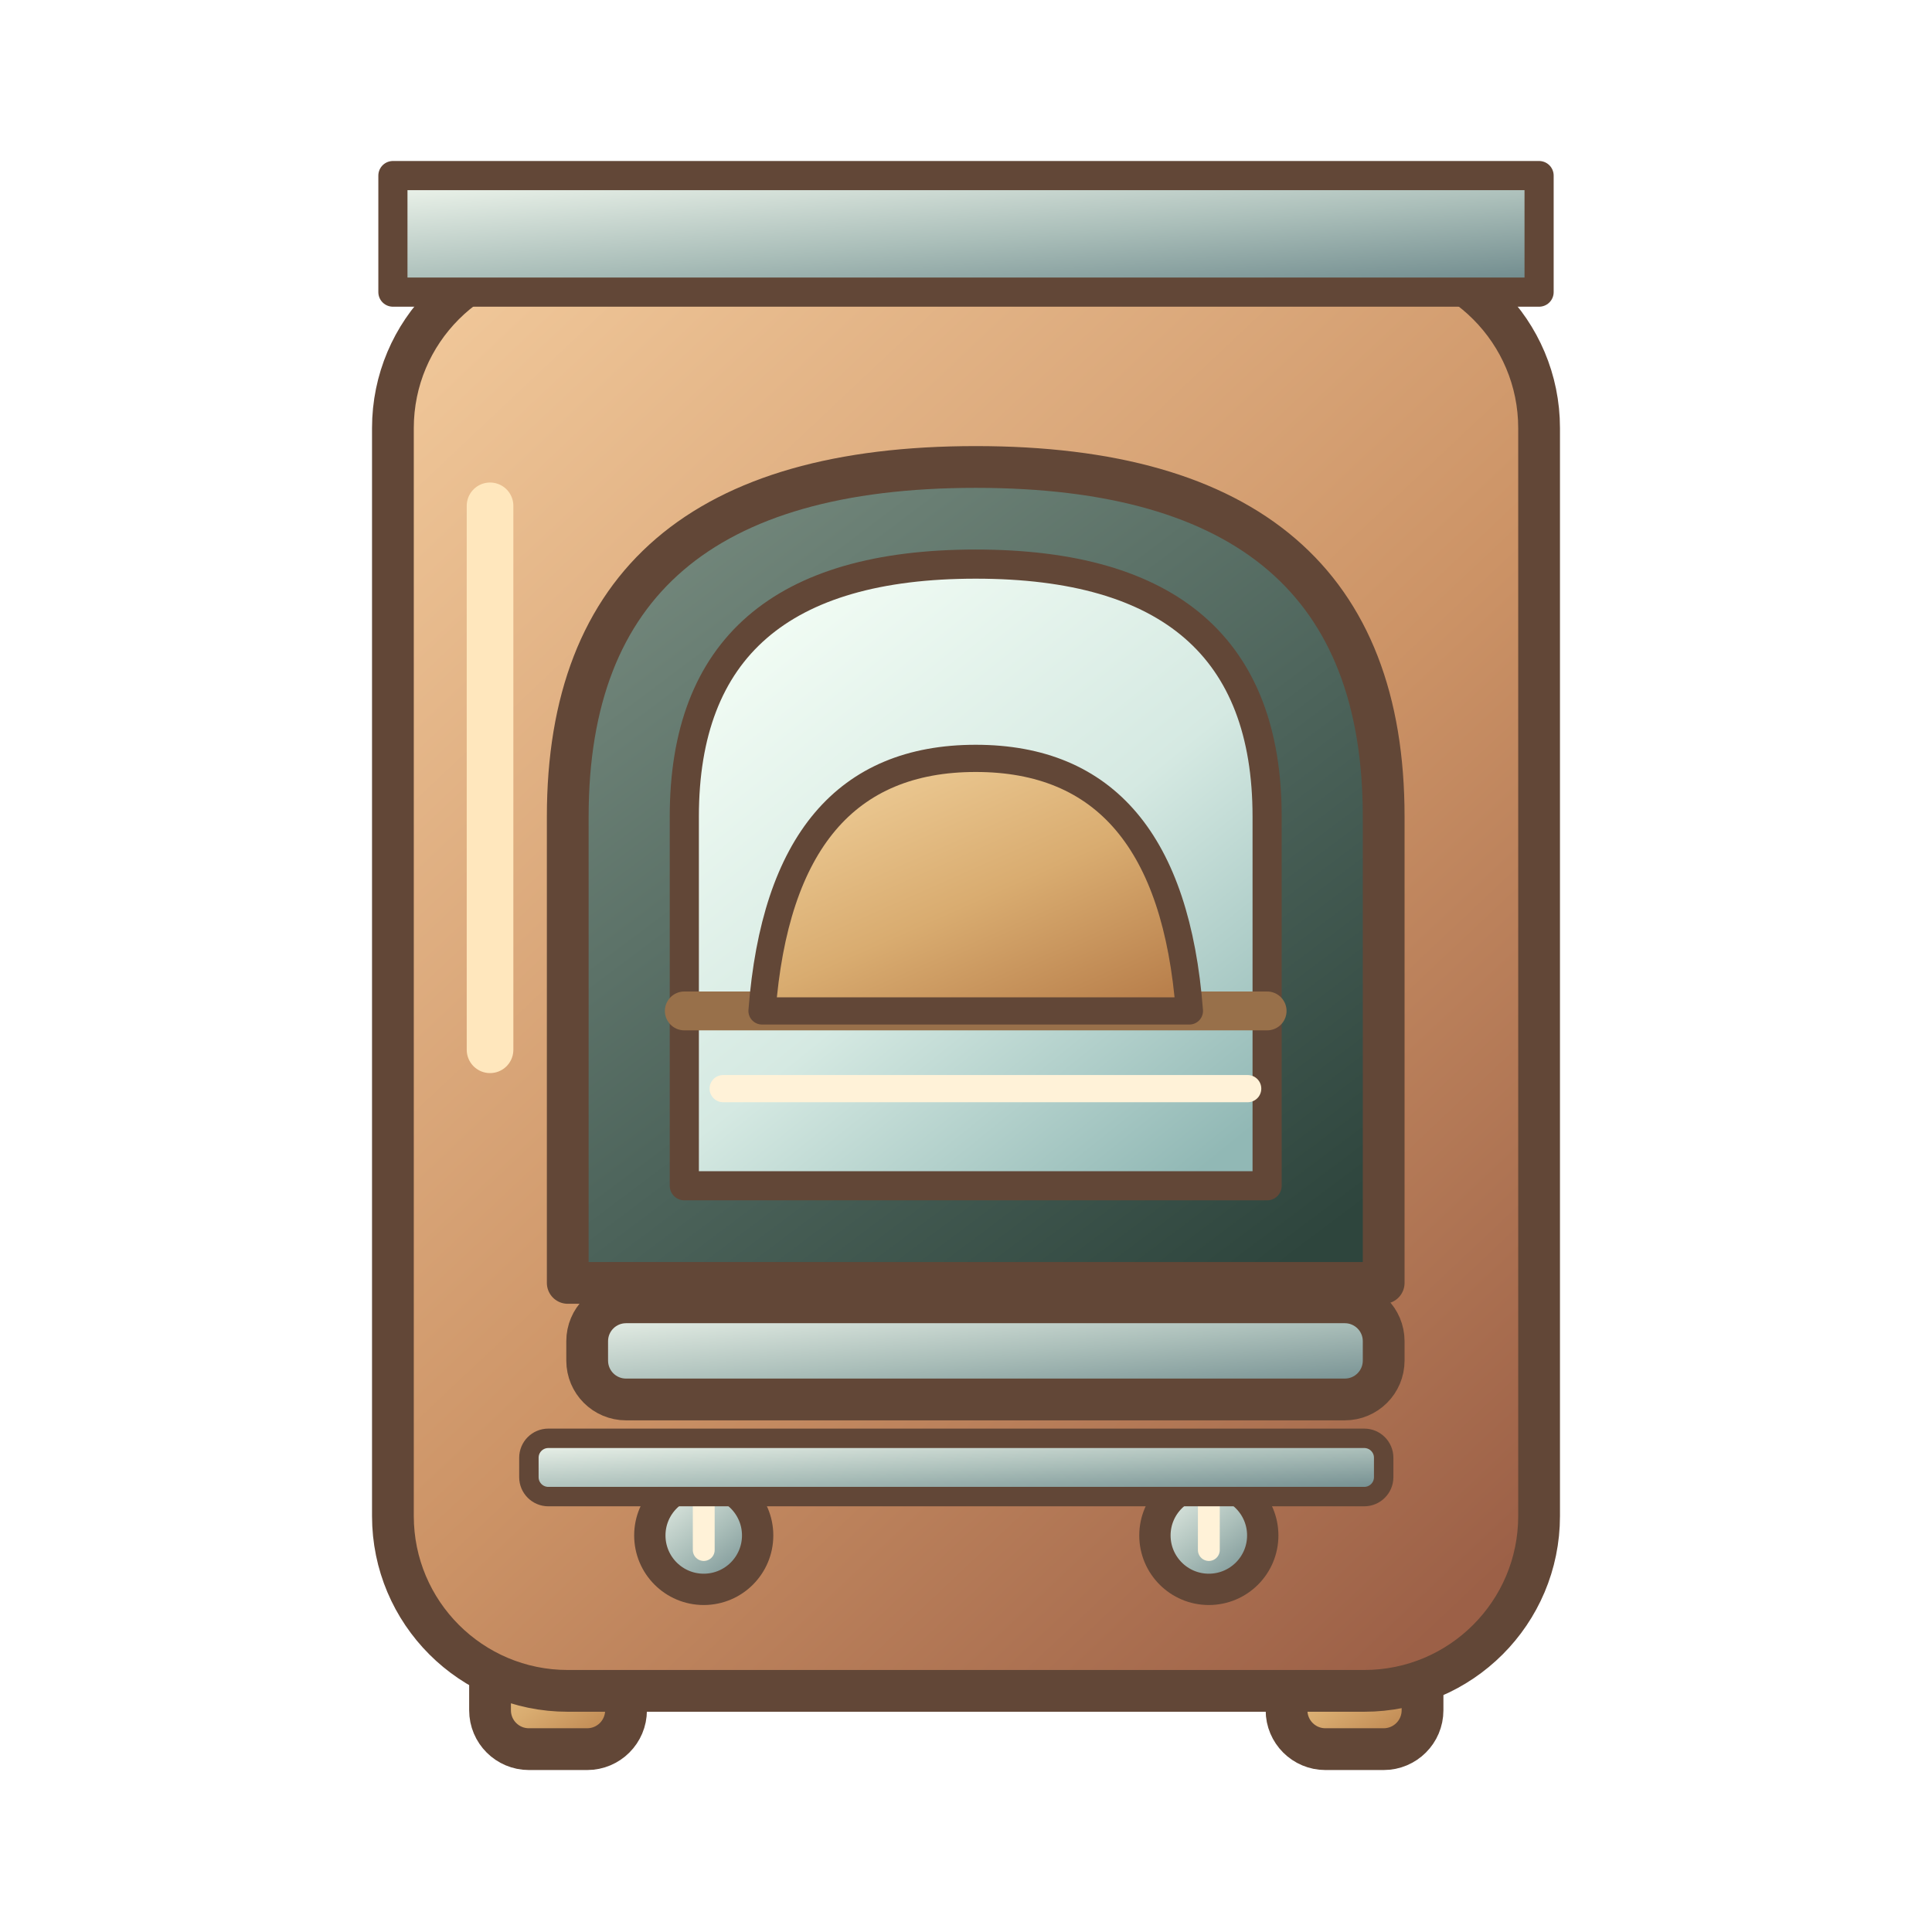
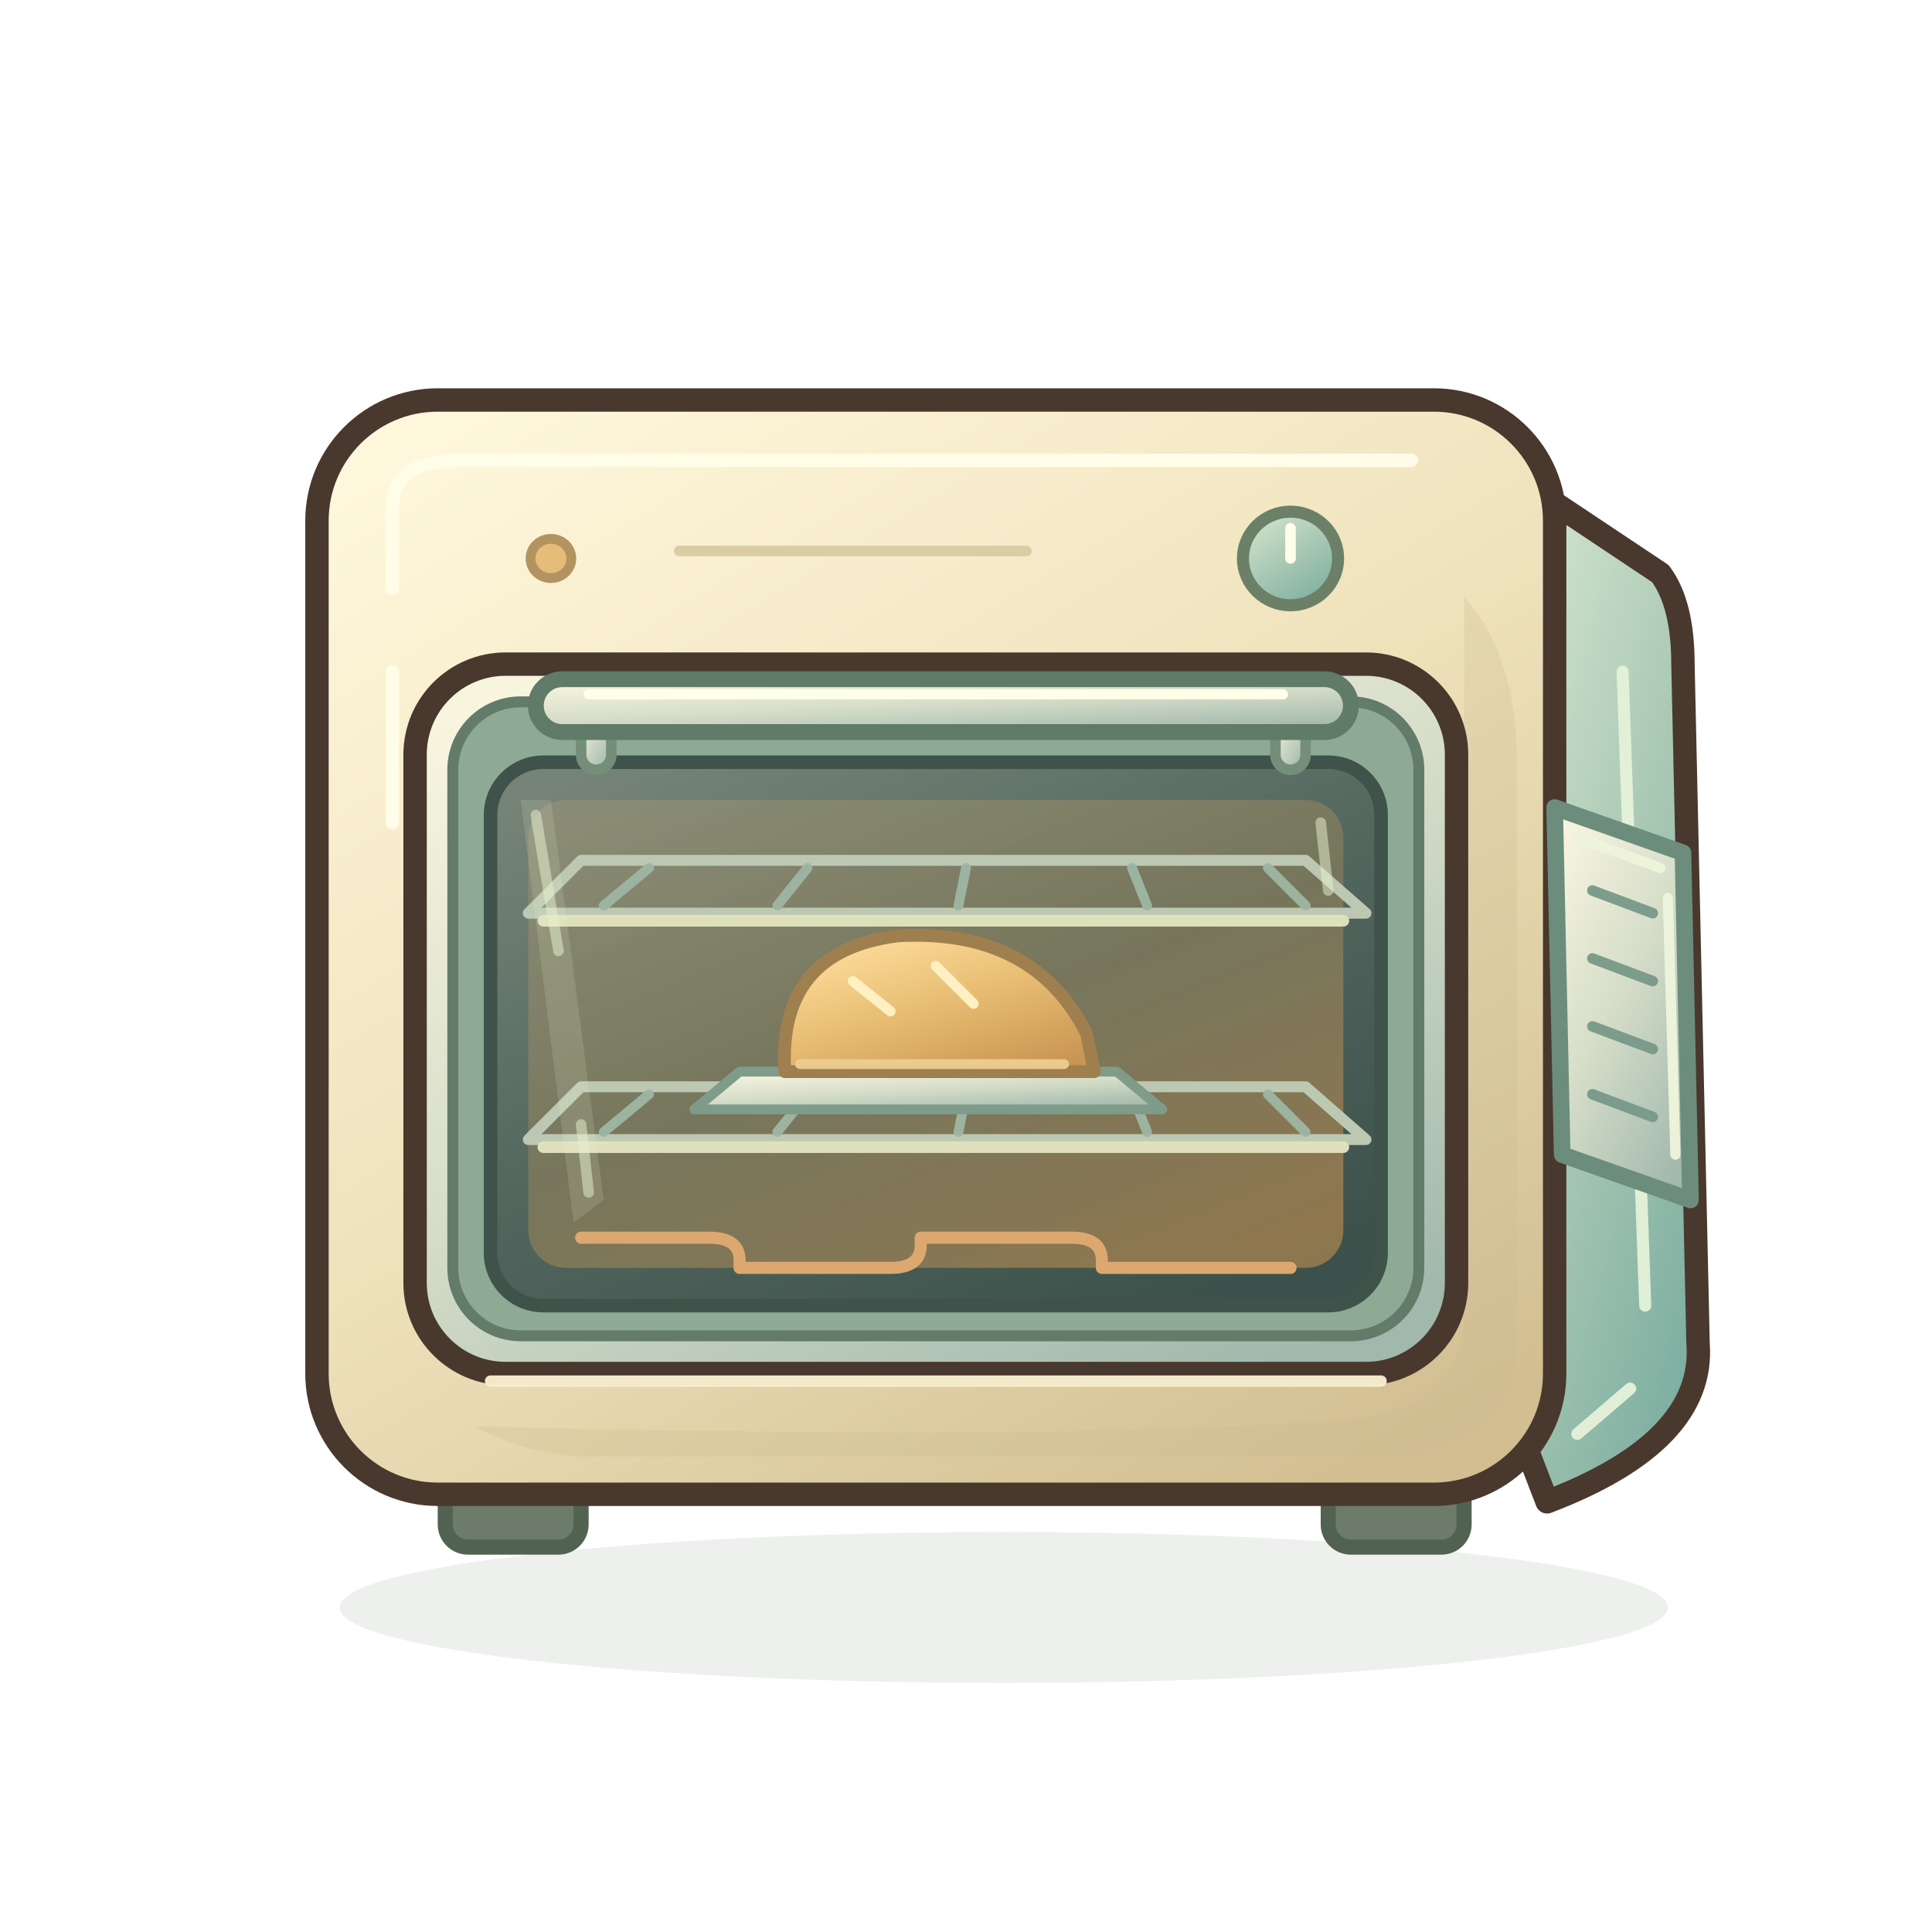
- <svg xmlns="http://www.w3.org/2000/svg" width="96" height="96" viewBox="0 0 96 96">
+ <svg xmlns="http://www.w3.org/2000/svg" width="512" height="512" viewBox="0 0 256 256">
  <defs>
-     <linearGradient id="wood" x1=".1" y1="0" x2=".85" y2="1">
-       <stop stop-color="#f1d19c" />
-       <stop offset=".55" stop-color="#d9ac70" />
-       <stop offset="1" stop-color="#b9804c" />
+     <linearGradient id="r51-oven-l2-cream" x1=".14" y1="0" x2=".82" y2="1">
+       <stop offset="0" stop-color="#fff7dc" />
+       <stop offset="0.5" stop-color="#eee2bb" />
+       <stop offset="1" stop-color="#d2be91" />
    </linearGradient>
-     <linearGradient id="green" x1=".1" y1="0" x2=".85" y2="1">
-       <stop stop-color="#c1de80" />
-       <stop offset=".55" stop-color="#79ad52" />
-       <stop offset="1" stop-color="#497b3f" />
+     <linearGradient id="r51-oven-l2-mint" x1=".14" y1="0" x2=".82" y2="1">
+       <stop offset="0" stop-color="#d4e5cf" />
+       <stop offset="0.5" stop-color="#a9c8b4" />
+       <stop offset="1" stop-color="#7bada0" />
    </linearGradient>
-     <linearGradient id="darkGreen" x1=".1" y1="0" x2=".85" y2="1">
-       <stop stop-color="#94bd70" />
-       <stop offset=".55" stop-color="#5c9150" />
-       <stop offset="1" stop-color="#326845" />
+     <linearGradient id="r51-oven-l2-metal" x1=".14" y1="0" x2=".82" y2="1">
+       <stop offset="0" stop-color="#f8f5df" />
+       <stop offset="0.5" stop-color="#d4dcc8" />
+       <stop offset="1" stop-color="#a1b8ac" />
    </linearGradient>
-     <linearGradient id="enamel" x1=".1" y1="0" x2=".85" y2="1">
-       <stop stop-color="#e1ebc5" />
-       <stop offset=".55" stop-color="#a9c58a" />
-       <stop offset="1" stop-color="#719368" />
+     <linearGradient id="r51-oven-l2-glass" x1=".14" y1="0" x2=".82" y2="1">
+       <stop offset="0" stop-color="#768477" />
+       <stop offset="0.5" stop-color="#52665e" />
+       <stop offset="1" stop-color="#3c514b" />
    </linearGradient>
-     <linearGradient id="bowl" x1=".1" y1="0" x2=".85" y2="1">
-       <stop stop-color="#fffdf0" />
-       <stop offset=".55" stop-color="#f4e6c9" />
-       <stop offset="1" stop-color="#d8c3a4" />
+     <linearGradient id="r51-oven-l2-heat" x1=".14" y1="0" x2=".82" y2="1">
+       <stop offset="0" stop-color="#969174" />
+       <stop offset="0.5" stop-color="#8a7e5b" />
+       <stop offset="1" stop-color="#b98a50" />
    </linearGradient>
-     <linearGradient id="bone" x1=".1" y1="0" x2=".85" y2="1">
-       <stop stop-color="#fffae9" />
-       <stop offset=".55" stop-color="#f2e0c2" />
-       <stop offset="1" stop-color="#d9bd99" />
+     <linearGradient id="r51-oven-l2-bread" x1=".14" y1="0" x2=".82" y2="1">
+       <stop offset="0" stop-color="#ffe1a0" />
+       <stop offset="0.5" stop-color="#e8bd73" />
+       <stop offset="1" stop-color="#c89552" />
    </linearGradient>
-     <linearGradient id="fat" x1=".1" y1="0" x2=".85" y2="1">
-       <stop stop-color="#fff5df" />
-       <stop offset=".55" stop-color="#f5dabd" />
-       <stop offset="1" stop-color="#e5bfa3" />
-     </linearGradient>
-     <linearGradient id="tomato" x1=".1" y1="0" x2=".85" y2="1">
-       <stop stop-color="#ffbc77" />
-       <stop offset=".55" stop-color="#ec704a" />
-       <stop offset="1" stop-color="#c44939" />
-     </linearGradient>
-     <linearGradient id="red" x1=".1" y1="0" x2=".85" y2="1">
-       <stop stop-color="#f79a82" />
-       <stop offset=".55" stop-color="#d9685a" />
-       <stop offset="1" stop-color="#a6403e" />
-     </linearGradient>
-     <linearGradient id="pork" x1=".1" y1="0" x2=".85" y2="1">
-       <stop stop-color="#ffc2a6" />
-       <stop offset=".55" stop-color="#ed967e" />
-       <stop offset="1" stop-color="#cb6b5e" />
-     </linearGradient>
-     <linearGradient id="chicken" x1=".1" y1="0" x2=".85" y2="1">
-       <stop stop-color="#ffe3c1" />
-       <stop offset=".55" stop-color="#f5be92" />
-       <stop offset="1" stop-color="#d58c64" />
-     </linearGradient>
-     <linearGradient id="roast" x1=".1" y1="0" x2=".85" y2="1">
-       <stop stop-color="#f5c27e" />
-       <stop offset=".55" stop-color="#cf8b4d" />
-       <stop offset="1" stop-color="#9a5836" />
-     </linearGradient>
-     <linearGradient id="glaze" x1=".1" y1="0" x2=".85" y2="1">
-       <stop stop-color="#f3bd78" />
-       <stop offset=".55" stop-color="#c47b42" />
-       <stop offset="1" stop-color="#8e462e" />
-     </linearGradient>
-     <linearGradient id="egg" x1=".1" y1="0" x2=".85" y2="1">
-       <stop stop-color="#fff1b7" />
-       <stop offset=".55" stop-color="#f3ca5c" />
-       <stop offset="1" stop-color="#dc9e39" />
-     </linearGradient>
-     <linearGradient id="rice" x1=".1" y1="0" x2=".85" y2="1">
-       <stop stop-color="#fffce9" />
-       <stop offset=".55" stop-color="#f7e8bd" />
-       <stop offset="1" stop-color="#dbc694" />
-     </linearGradient>
-     <linearGradient id="onion" x1=".1" y1="0" x2=".85" y2="1">
-       <stop stop-color="#e0b8d0" />
-       <stop offset=".55" stop-color="#b783b2" />
-       <stop offset="1" stop-color="#89537f" />
-     </linearGradient>
-     <linearGradient id="garlic" x1=".1" y1="0" x2=".85" y2="1">
-       <stop stop-color="#fffbea" />
-       <stop offset=".55" stop-color="#f3e4c5" />
-       <stop offset="1" stop-color="#d4c09b" />
-     </linearGradient>
-     <linearGradient id="cinnamon" x1=".1" y1="0" x2=".85" y2="1">
-       <stop stop-color="#ebbd81" />
-       <stop offset=".55" stop-color="#c48a55" />
-       <stop offset="1" stop-color="#895633" />
-     </linearGradient>
-     <linearGradient id="vanilla" x1=".1" y1="0" x2=".85" y2="1">
-       <stop stop-color="#bd895c" />
-       <stop offset=".55" stop-color="#93623f" />
-       <stop offset="1" stop-color="#63422f" />
-     </linearGradient>
-     <linearGradient id="meat" x1=".1" y1="0" x2=".85" y2="1">
-       <stop stop-color="#f2a583" />
-       <stop offset=".55" stop-color="#e48b6a" />
-       <stop offset="1" stop-color="#ca7054" />
-     </linearGradient>
-     <linearGradient id="gizzard" x1=".1" y1="0" x2=".85" y2="1">
-       <stop stop-color="#d59c94" />
-       <stop offset=".55" stop-color="#a86f6a" />
-       <stop offset="1" stop-color="#75494b" />
-     </linearGradient>
-     <linearGradient id="shell" x1=".1" y1="0" x2=".85" y2="1">
-       <stop stop-color="#fff6e7" />
-       <stop offset=".55" stop-color="#e9c8a3" />
-       <stop offset="1" stop-color="#ba8e73" />
-     </linearGradient>
-     <linearGradient id="pepper" x1=".1" y1="0" x2=".85" y2="1">
-       <stop stop-color="#ffa57a" />
-       <stop offset=".55" stop-color="#df6d4e" />
-       <stop offset="1" stop-color="#b74636" />
-     </linearGradient>
-     <linearGradient id="blue" x1=".1" y1="0" x2=".85" y2="1">
-       <stop stop-color="#e2f1ee" />
-       <stop offset=".55" stop-color="#9ac7cf" />
-       <stop offset="1" stop-color="#6495ac" />
-     </linearGradient>
-     <linearGradient id="glass" x1=".1" y1="0" x2=".85" y2="1">
-       <stop stop-color="#f6fff7" />
-       <stop offset=".55" stop-color="#d5e9e2" />
-       <stop offset="1" stop-color="#91b8b5" />
-     </linearGradient>
-     <linearGradient id="pink" x1=".1" y1="0" x2=".85" y2="1">
-       <stop stop-color="#ffe4dc" />
-       <stop offset=".55" stop-color="#dda6b3" />
-       <stop offset="1" stop-color="#b97392" />
-     </linearGradient>
-     <linearGradient id="purple" x1=".1" y1="0" x2=".85" y2="1">
-       <stop stop-color="#e0cde6" />
-       <stop offset=".55" stop-color="#b198c5" />
-       <stop offset="1" stop-color="#7f6b9d" />
-     </linearGradient>
-     <linearGradient id="gold" x1=".1" y1="0" x2=".85" y2="1">
-       <stop stop-color="#fff0ac" />
-       <stop offset=".55" stop-color="#edc16c" />
-       <stop offset="1" stop-color="#bd8a43" />
-     </linearGradient>
-     <linearGradient id="coffee" x1=".1" y1="0" x2=".85" y2="1">
-       <stop stop-color="#bf8b59" />
-       <stop offset=".55" stop-color="#8c5839" />
-       <stop offset="1" stop-color="#51362c" />
-     </linearGradient>
-     <linearGradient id="tea" x1=".1" y1="0" x2=".85" y2="1">
-       <stop stop-color="#ffe0a0" />
-       <stop offset=".55" stop-color="#d4a35b" />
-       <stop offset="1" stop-color="#9b6833" />
-     </linearGradient>
-     <linearGradient id="milkTea" x1=".1" y1="0" x2=".85" y2="1">
-       <stop stop-color="#ead0a3" />
-       <stop offset=".55" stop-color="#d2af7e" />
-       <stop offset="1" stop-color="#b58b61" />
-     </linearGradient>
-     <linearGradient id="berry" x1=".1" y1="0" x2=".85" y2="1">
-       <stop stop-color="#b8b8dc" />
-       <stop offset=".55" stop-color="#7f79b0" />
-       <stop offset="1" stop-color="#55517f" />
-     </linearGradient>
-     <linearGradient id="mango" x1=".1" y1="0" x2=".85" y2="1">
-       <stop stop-color="#ffe5a1" />
-       <stop offset=".55" stop-color="#efc373" />
-       <stop offset="1" stop-color="#d9a15b" />
-     </linearGradient>
-     <linearGradient id="coconut" x1=".1" y1="0" x2=".85" y2="1">
-       <stop stop-color="#b99570" />
-       <stop offset=".55" stop-color="#98724e" />
-       <stop offset="1" stop-color="#795438" />
-     </linearGradient>
-     <linearGradient id="grain" x1=".1" y1="0" x2=".85" y2="1">
-       <stop stop-color="#f7dfb6" />
-       <stop offset=".55" stop-color="#e5c48e" />
-       <stop offset="1" stop-color="#c49a64" />
-     </linearGradient>
-     <linearGradient id="teaGreen" x1=".1" y1="0" x2=".85" y2="1">
-       <stop stop-color="#d4dfa0" />
-       <stop offset=".55" stop-color="#a4bd69" />
-       <stop offset="1" stop-color="#6e914d" />
-     </linearGradient>
-     <linearGradient id="metal" x1=".1" y1="0" x2=".85" y2="1">
-       <stop stop-color="#edf4eb" />
-       <stop offset=".55" stop-color="#aabeb9" />
-       <stop offset="1" stop-color="#718c8e" />
-     </linearGradient>
-     <linearGradient id="steel" x1=".1" y1="0" x2=".85" y2="1">
-       <stop stop-color="#aec2c0" />
-       <stop offset=".55" stop-color="#71878b" />
-       <stop offset="1" stop-color="#40565d" />
-     </linearGradient>
-     <linearGradient id="inkPot" x1=".1" y1="0" x2=".85" y2="1">
-       <stop stop-color="#788c80" />
-       <stop offset=".55" stop-color="#4e655c" />
-       <stop offset="1" stop-color="#2e453d" />
-     </linearGradient>
-     <linearGradient id="copper" x1=".1" y1="0" x2=".85" y2="1">
-       <stop stop-color="#f0c799" />
-       <stop offset=".55" stop-color="#cc9366" />
-       <stop offset="1" stop-color="#9c6047" />
-     </linearGradient>
-     <linearGradient id="paper" x1=".1" y1="0" x2=".85" y2="1">
-       <stop stop-color="#fffaf0" />
-       <stop offset=".55" stop-color="#f7e7c8" />
-       <stop offset="1" stop-color="#d5c39c" />
-     </linearGradient>
-     <linearGradient id="shine" x2=".7" y2="1">
-       <stop stop-color="#fff" stop-opacity=".4" />
-       <stop offset="1" stop-color="#fff" stop-opacity="0" />
-     </linearGradient>
-     <filter id="s" x="-30%" y="-30%" width="160%" height="160%">
-       <feDropShadow dx="0" dy="3" stdDeviation="1" flood-color="#715739" flood-opacity=".2" />
-     </filter>
  </defs>
-   <g stroke="#624737" stroke-width="2.15" stroke-linecap="round" stroke-linejoin="round" transform="translate(0.21719 2.93213) scale(0.965309)">
-     <rect x="25" y="80" width="7" height="7" rx="2" fill="url(#wood)" />
-     <rect x="66" y="80" width="7" height="7" rx="2" fill="url(#wood)" />
-     <rect x="20" y="10" width="59" height="74" rx="9" fill="url(#copper)" />
-     <path d="M29 63V39q0-18 21-18t21 18v24Z" fill="url(#inkPot)" />
-     <path d="M35 58V39q0-13 15-13t15 13v19Z" fill="url(#glass)" stroke-width="1.5" />
-     <path d="M35 49h30" fill="none" stroke="#98704a" stroke-width="2" />
-     <path d="M39 49q1-13 11-13t11 13Z" fill="url(#wood)" stroke-width="1.4" />
-     <rect x="30" y="64" width="41" height="5" rx="2" fill="url(#metal)" />
-     <g transform="translate(36 76) scale(0.75)">
-       <ellipse cx="0" cy="0" rx="3.7" ry="3.7" fill="url(#metal)" />
-       <path d="M0-2v3" fill="none" stroke="#fff2d8" stroke-width="1.5" />
-     </g>
-     <g transform="translate(62 76) scale(0.75)">
-       <ellipse cx="0" cy="0" rx="3.7" ry="3.7" fill="url(#metal)" />
-       <path d="M0-2v3" fill="none" stroke="#fff2d8" stroke-width="1.5" />
-     </g>
-     <path d="M25 23v28" fill="none" stroke="#ffe7bd" stroke-width="2.4" />
-     <path d="M20 12h59V6H20Z" fill="url(#metal)" stroke-width="1.5" />
-     <path d="M37 53h27" fill="none" stroke="#fff2d8" stroke-width="1.4" />
-     <rect x="27" y="71" width="44" height="3" rx="1" fill="url(#metal)" stroke-width="1" />
+   <g stroke="#49382d" stroke-width="3.1" stroke-linecap="round" stroke-linejoin="round">
+     <ellipse cx="133" cy="213" rx="88" ry="10" fill="#697c63" stroke="none" opacity=".12" />
+     <rect x="59" y="195" width="18" height="10" rx="3" fill="#6c7b6a" stroke="#526251" stroke-width="2" />
+     <rect x="176" y="195" width="18" height="10" rx="3" fill="#6c7b6a" stroke="#526251" stroke-width="2" />
+     <path d="M202 64L220 76Q223 80 223 88L225 178Q226 191 205 199L200 186Z" fill="url(#r51-oven-l2-mint)" />
+     <path d="M215 89L218 173M216 184L209 190" fill="none" stroke="#e4f1d8" stroke-width="1.6" opacity="0.96" />
+     <rect x="42" y="53" width="164" height="145" rx="16" fill="url(#r51-oven-l2-cream)" />
+     <path d="M52 78L52 67Q52 61 61 61L187 61M52 89L52 109" fill="none" stroke="#fffde8" stroke-width="1.8" opacity="0.96" />
+     <path d="M194 79Q201 87 201 101L201 180Q199 192 184 193L76 193Q68 192 63 189Q142 191 180 188Q194 186 194 174Z" fill="#c9ba91" stroke="none" opacity=".28" />
+     <ellipse cx="171" cy="74" rx="6.3" ry="6.2" fill="url(#r51-oven-l2-mint)" stroke="#6c8067" stroke-width="1.6" />
+     <path d="M171 70L171 74" fill="none" stroke="#ffffe9" stroke-width="1.4" opacity="1" />
+     <ellipse cx="73" cy="74" rx="2.7" ry="2.6" fill="#e5bc78" stroke="#b39360" stroke-width="1.3" />
+     <path d="M90 73L136 73" fill="none" stroke="#d6c89e" stroke-width="1.4" opacity="0.88" />
+     <rect x="55" y="88" width="138" height="94" rx="12" fill="url(#r51-oven-l2-metal)" />
+     <rect x="60" y="93" width="128" height="84" rx="9" fill="#8eaa95" stroke="#627c69" stroke-width="1.45" />
+     <rect x="65" y="101" width="118" height="72" rx="7" fill="url(#r51-oven-l2-glass)" stroke="#40534a" stroke-width="1.8" />
+     <rect x="70" y="106" width="108" height="62" rx="5" fill="url(#r51-oven-l2-heat)" stroke="none" opacity=".65" />
+     <path d="M77 114L173 114L181 121L70 121Z" fill="none" stroke="#bdc8b3" stroke-width="1.45" />
+     <path d="M86 115L80 120M107 115L103 120M128 115L127 120M150 115L152 120M168 115L173 120" fill="none" stroke="#9db6a4" stroke-width="1.3" opacity="0.95" />
+     <path d="M72 122L178 122" fill="none" stroke="#e0e1bd" stroke-width="1.55" opacity="0.98" />
+     <path d="M77 144L173 144L181 151L70 151Z" fill="none" stroke="#bdc8b3" stroke-width="1.45" />
+     <path d="M86 145L80 150M107 145L103 150M128 145L127 150M150 145L152 150M168 145L173 150" fill="none" stroke="#9db6a4" stroke-width="1.3" opacity="0.95" />
+     <path d="M72 152L178 152" fill="none" stroke="#e0e1bd" stroke-width="1.55" opacity="0.98" />
+     <path d="M98 142L148 142L154 147L92 147Z" fill="url(#r51-oven-l2-metal)" stroke="#7f9c8b" stroke-width="1.3" />
+     <path d="M104 142Q103 126 119 124Q137 123 144 137L145 142Z" fill="url(#r51-oven-l2-bread)" stroke="#9f7f4d" stroke-width="1.7" />
+     <path d="M113 130L118 134M124 128L129 133" fill="none" stroke="#fff1c5" stroke-width="1.35" opacity="0.98" />
+     <path d="M106 141L141 141" fill="none" stroke="#edcd91" stroke-width="1.3" opacity="0.95" />
+     <path d="M77 164L94 164Q98 164 98 167L98 168L118 168Q122 168 122 165L122 164L142 164Q146 164 146 167L146 168L171 168" fill="none" stroke="#dfaa70" stroke-width="1.6" opacity="0.97" />
+     <path d="M69 106L73 106L80 159L76 162Z" fill="#f4f5d5" stroke="none" opacity=".14" />
+     <path d="M71 108L74 126M77 149L78 158M175 109L176 118" fill="none" stroke="#e6efcf" stroke-width="1.4" opacity="0.52" />
+     <rect x="77" y="92" width="4" height="10" rx="2" fill="url(#r51-oven-l2-metal)" stroke="#748e79" stroke-width="1.4" />
+     <rect x="169" y="92" width="4" height="10" rx="2" fill="url(#r51-oven-l2-metal)" stroke="#748e79" stroke-width="1.4" />
+     <rect x="71" y="90" width="108" height="7" rx="3.5" fill="url(#r51-oven-l2-metal)" stroke="#607b67" stroke-width="2.1" />
+     <path d="M78 92L170 92" fill="none" stroke="#ffffea" stroke-width="1.35" opacity="0.98" />
+     <path d="M65 183L183 183" fill="none" stroke="#f9efd0" stroke-width="1.5" opacity="0.96" />
+     <path d="M206 107L223 113L224 159L207 153Z" fill="url(#r51-oven-l2-metal)" stroke="#6c8d7c" stroke-width="2.2" />
+     <path d="M211 118L219 121M211 127L219 130M211 136L219 139M211 145L219 148" fill="none" stroke="#799989" stroke-width="1.4" opacity="0.96" />
+     <path d="M209 111L220 115M221 119L222 153" fill="none" stroke="#edf5db" stroke-width="1.35" opacity="0.96" />
  </g>
</svg>
